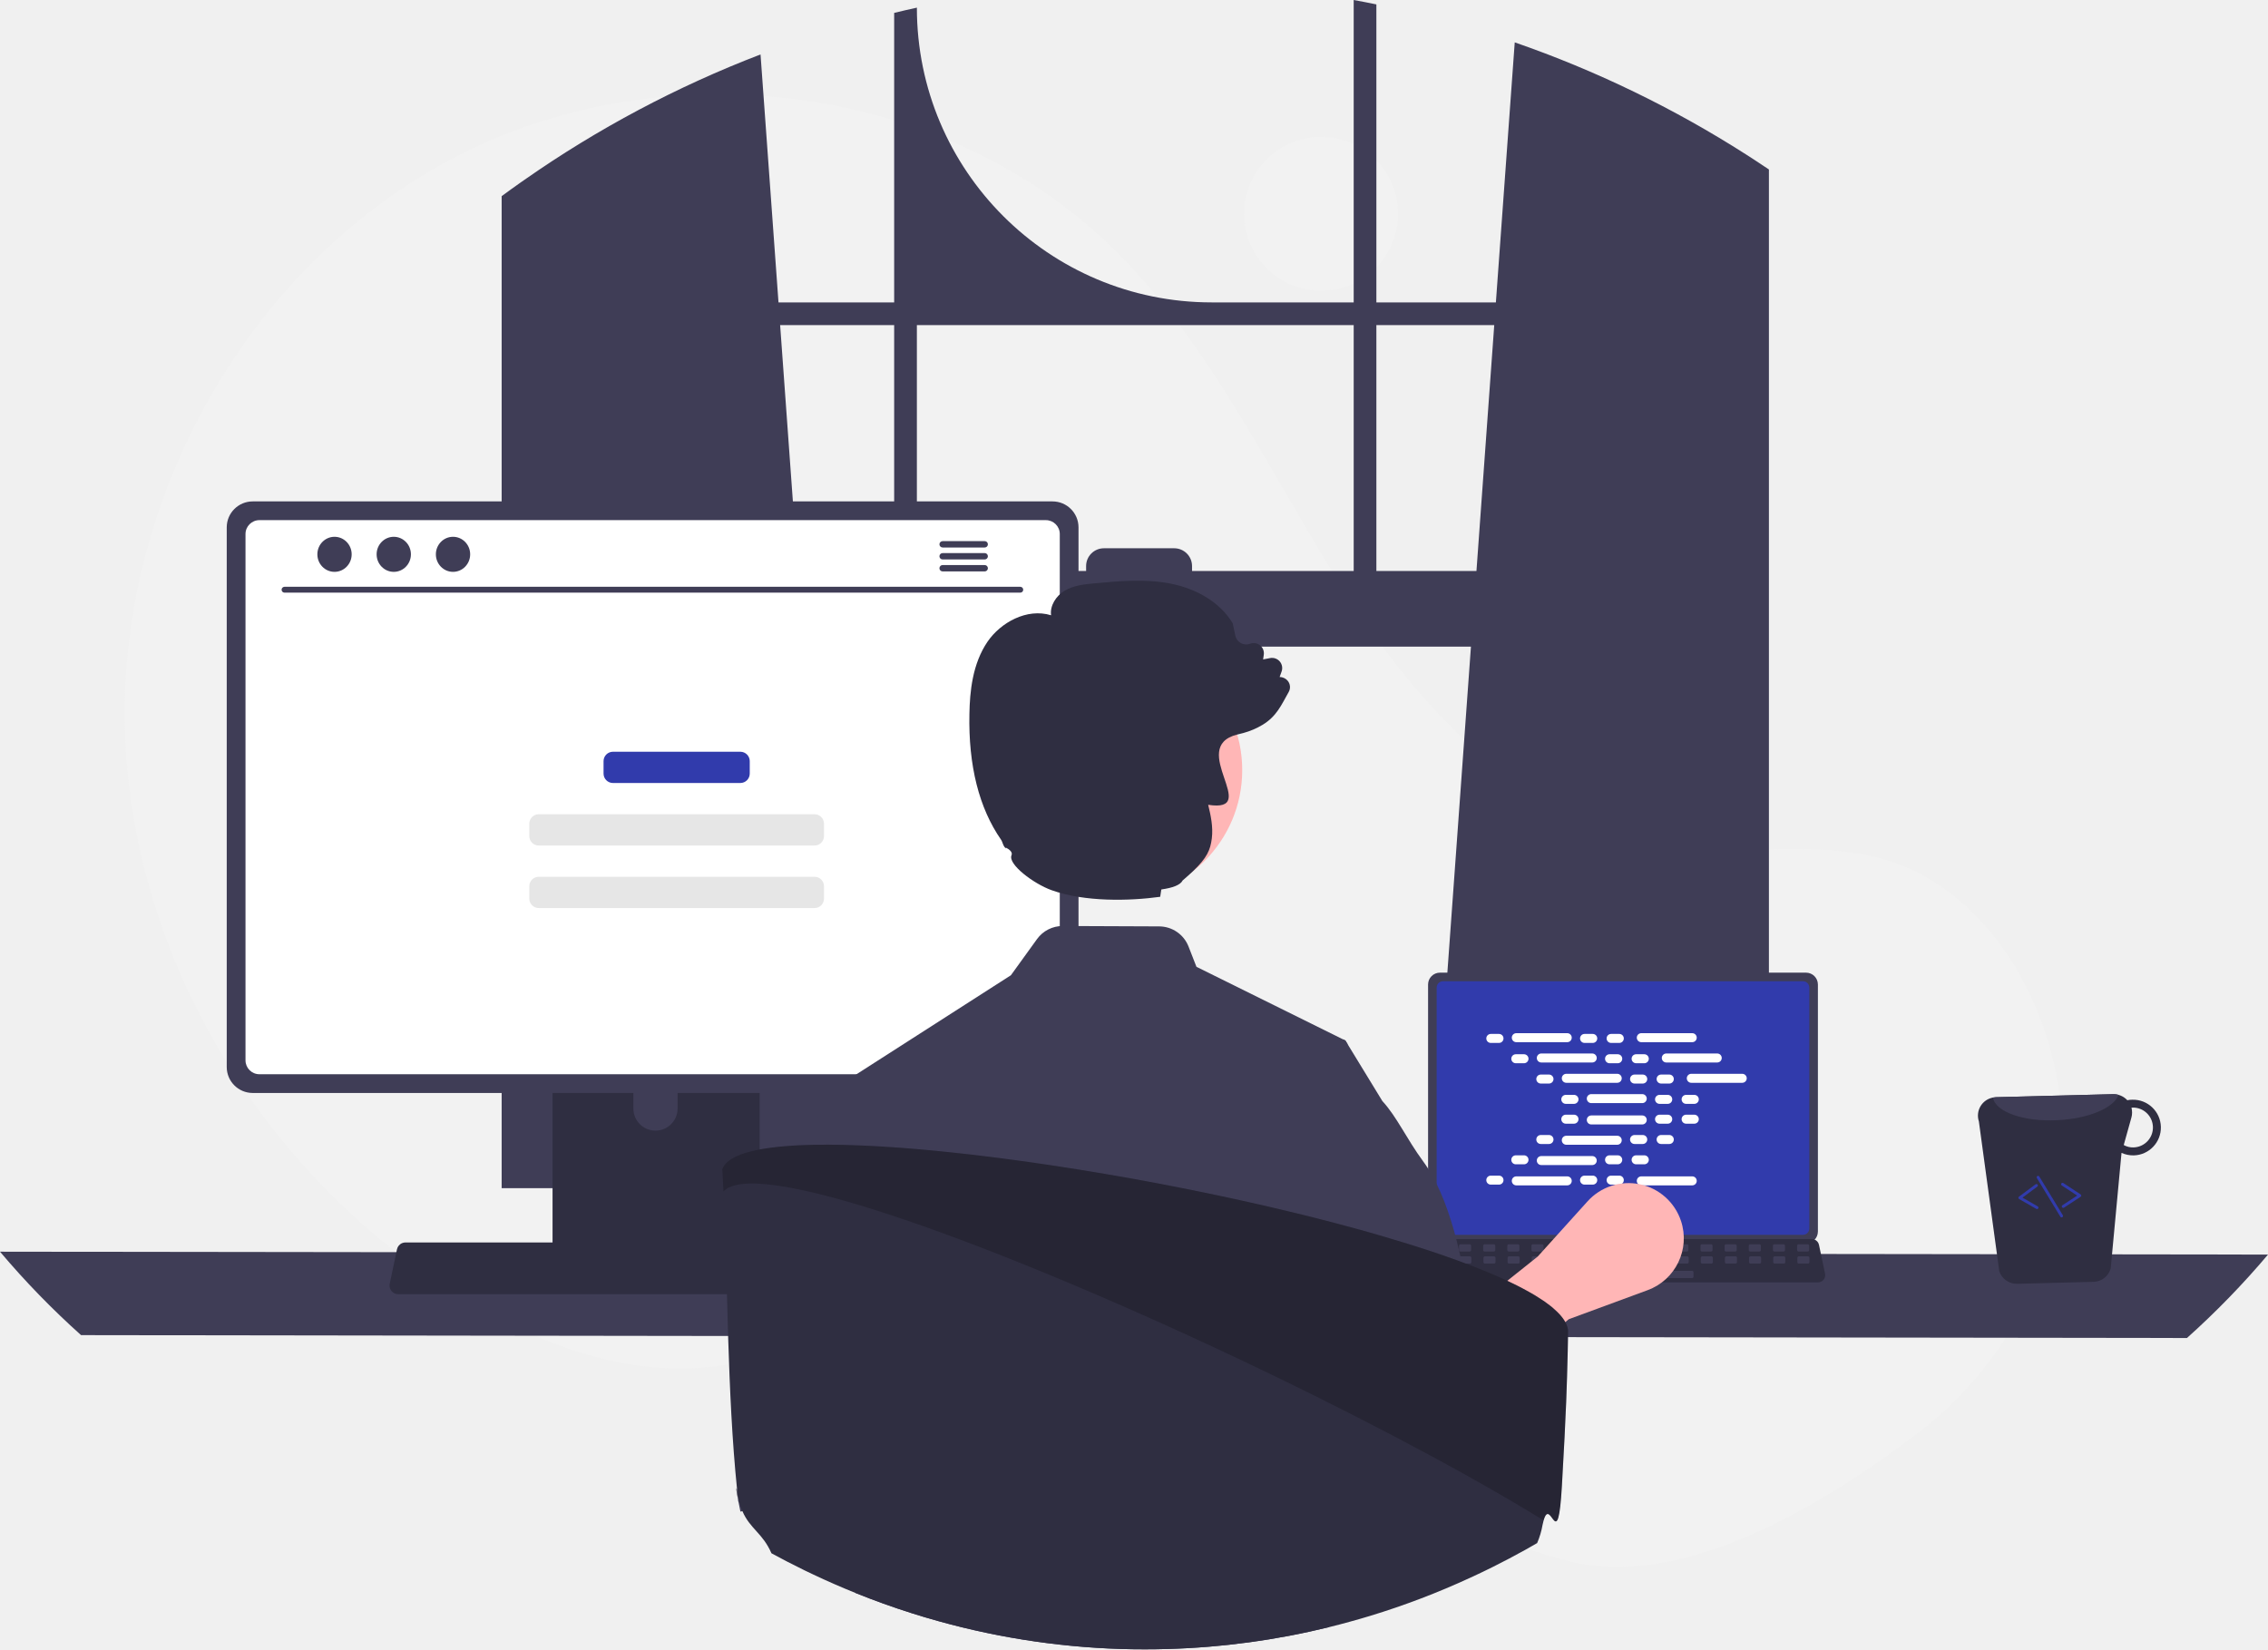
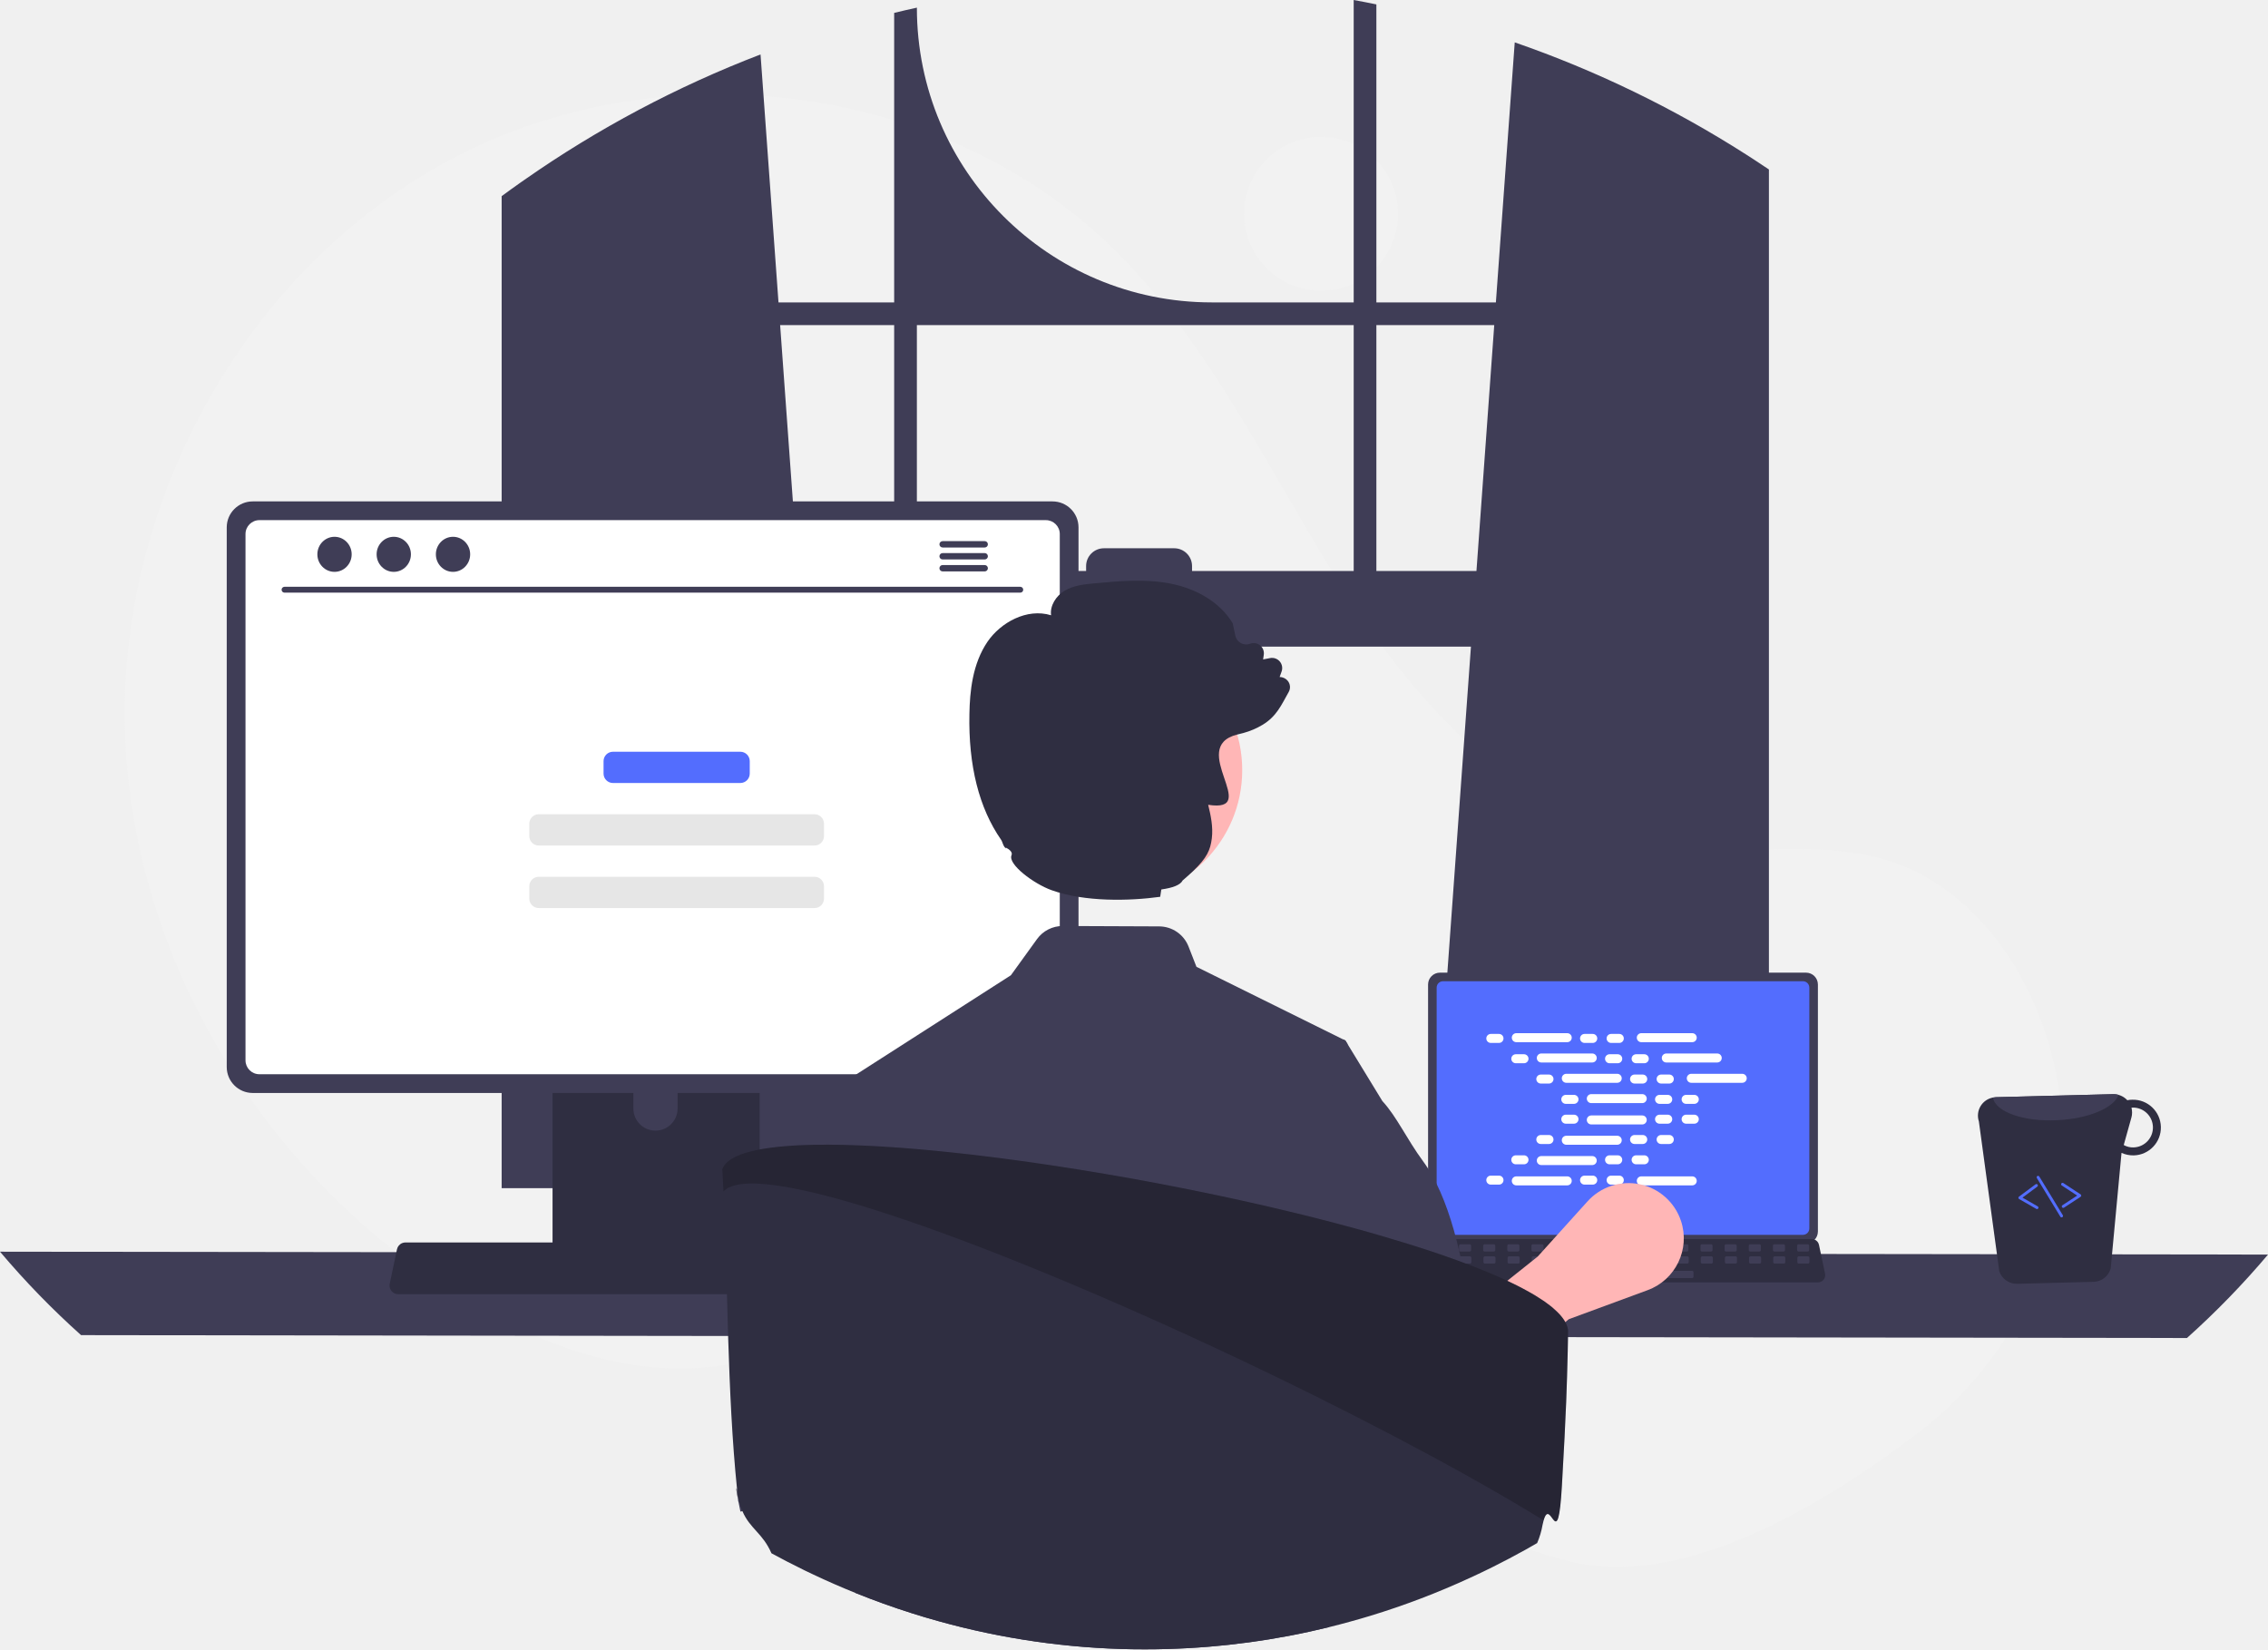
<svg xmlns="http://www.w3.org/2000/svg" data-name="Layer 1" width="786.82" height="572.258" viewBox="0 0 786.82 572.258">
  <circle cx="458.321" cy="74.182" r="26.701" fill="#f2f2f2" />
  <path d="M872.038,661.023c39.688-30.229,58.644-81.025,46.776-129.482q-.442-1.806-.934-3.604c-7.867-28.763-27.332-56.101-55.7-65.291-23.82-7.717-49.82-1.783-74.669-4.851-48.781-6.024-86.601-45.494-113.211-86.819-26.611-41.325-47.062-87.583-82.422-121.724-58.285-56.275-153.362-68.391-225.627-31.76C293.987,254.121,247.955,335.391,249.918,416.386c1.963,80.995,50.046,158.432,119.875,199.517,25.652,15.093,55.321,25.785,84.848,22.044,25.62-3.246,48.899-17.013,74.399-21.1,40.091-6.426,79.927,11.701,114.603,32.824,34.676,21.123,68.17,46.16,107.574,55.952C789.478,715.131,836.881,687.801,872.038,661.023Z" transform="translate(-206.59 -163.8711)" fill="#f2f2f2" />
  <path d="M815.016,219.191c-.87-.58-1.75-1.13-2.62-1.69a380.24,380.24,0,0,0-80.31-38.93l-6.54,90.22h-41.46v-103.39c-2.61-.54-5.24-1.05-7.87-1.53v104.92H626.946A102.27,102.27,0,0,1,524.676,166.521v-0c-2.64.57-5.26,1.18-7.88,1.83v100.44h-40.13l-6.23-86.03a380.858,380.858,0,0,0-81.94,43.53c-.44.3-.88.61-1.31.91-2.21,1.55-4.39,3.13-6.56,4.73v344.19h118.27l-2.09-28.95-11.5-158.95h231.59l-11.5,158.95-2.09,28.95h116.96v-353.45Q817.656,220.901,815.016,219.191Zm-298.22,142.78h-33.39l-6.17-85.3h39.56Zm159.42,0h-56.08v-1.69a6.18,6.18,0,0,0-6.19-6.18h-24.38a6.178,6.178,0,0,0-6.18,6.18v1.69h-58.71v-85.3h151.54Zm7.87,0v-85.3h40.89l-6.17,85.3Z" transform="translate(-206.59 -163.8711)" fill="#3f3d56" />
  <path d="M206.59,598.162a289.003,289.003,0,0,0,28.12,28.95l730.58,1a289.003,289.003,0,0,0,28.12-28.95Z" transform="translate(-206.59 -163.8711)" fill="#3f3d56" />
  <path d="M702.02,505.462v85.704a4.122,4.122,0,0,0,4.119,4.119H833.143a4.122,4.122,0,0,0,4.119-4.119v-85.704a4.124,4.124,0,0,0-4.119-4.115H706.139A4.124,4.124,0,0,0,702.02,505.462Z" transform="translate(-206.59 -163.8711)" fill="#3f3d56" />
-   <path d="M704.999,506.529V590.109a2.205,2.205,0,0,0,2.201,2.201H832.086a2.205,2.205,0,0,0,2.201-2.201V506.529a2.206,2.206,0,0,0-2.201-2.206H707.201A2.206,2.206,0,0,0,704.999,506.529Z" transform="translate(-206.59 -163.8711)" fill="#313bac" />
+   <path d="M704.999,506.529V590.109a2.205,2.205,0,0,0,2.201,2.201H832.086a2.205,2.205,0,0,0,2.201-2.201V506.529a2.206,2.206,0,0,0-2.201-2.206H707.201A2.206,2.206,0,0,0,704.999,506.529Z" transform="translate(-206.59 -163.8711)" fill="#536dfe" />
  <path d="M699.364,607.881a2.47,2.47,0,0,0,1.943.93H837.299a2.502,2.502,0,0,0,2.446-3.016l-2.111-10.027a2.507,2.507,0,0,0-1.558-1.818,2.425,2.425,0,0,0-.888-.168H703.41a2.424,2.424,0,0,0-.888.168,2.507,2.507,0,0,0-1.558,1.818l-2.111,10.027A2.501,2.501,0,0,0,699.364,607.881Z" transform="translate(-206.59 -163.8711)" fill="#2f2e41" />
  <rect x="830.034" y="595.588" width="4.188" height="2.513" rx="0.488" transform="translate(1457.666 1029.819) rotate(-180)" fill="#3f3d56" />
  <rect x="821.657" y="595.588" width="4.188" height="2.513" rx="0.488" transform="translate(1440.912 1029.819) rotate(-180)" fill="#3f3d56" />
  <rect x="813.28" y="595.588" width="4.188" height="2.513" rx="0.488" transform="translate(1424.158 1029.819) rotate(-180)" fill="#3f3d56" />
  <rect x="804.903" y="595.588" width="4.188" height="2.513" rx="0.488" transform="translate(1407.404 1029.819) rotate(-180)" fill="#3f3d56" />
  <rect x="796.526" y="595.588" width="4.188" height="2.513" rx="0.488" transform="translate(1390.65 1029.819) rotate(-180)" fill="#3f3d56" />
  <rect x="788.149" y="595.588" width="4.188" height="2.513" rx="0.488" transform="translate(1373.896 1029.819) rotate(-180)" fill="#3f3d56" />
  <rect x="779.772" y="595.588" width="4.188" height="2.513" rx="0.488" transform="translate(1357.142 1029.819) rotate(-180)" fill="#3f3d56" />
  <rect x="771.395" y="595.588" width="4.188" height="2.513" rx="0.488" transform="translate(1340.388 1029.819) rotate(-180)" fill="#3f3d56" />
  <rect x="763.018" y="595.588" width="4.188" height="2.513" rx="0.488" transform="translate(1323.634 1029.819) rotate(-180)" fill="#3f3d56" />
  <rect x="754.641" y="595.588" width="4.188" height="2.513" rx="0.488" transform="translate(1306.88 1029.819) rotate(-180)" fill="#3f3d56" />
  <rect x="746.264" y="595.588" width="4.188" height="2.513" rx="0.488" transform="translate(1290.126 1029.819) rotate(-180)" fill="#3f3d56" />
  <rect x="737.887" y="595.588" width="4.188" height="2.513" rx="0.488" transform="translate(1273.372 1029.819) rotate(-180)" fill="#3f3d56" />
  <rect x="729.51" y="595.588" width="4.188" height="2.513" rx="0.488" transform="translate(1256.618 1029.819) rotate(-180)" fill="#3f3d56" />
  <rect x="721.133" y="595.588" width="4.188" height="2.513" rx="0.488" transform="translate(1239.865 1029.819) rotate(-180)" fill="#3f3d56" />
  <rect x="712.756" y="595.588" width="4.188" height="2.513" rx="0.488" transform="translate(1223.111 1029.819) rotate(-180)" fill="#3f3d56" />
  <rect x="704.379" y="595.588" width="4.188" height="2.513" rx="0.488" transform="translate(1206.357 1029.819) rotate(-180)" fill="#3f3d56" />
  <rect x="830.133" y="599.777" width="4.188" height="2.513" rx="0.488" transform="translate(1457.864 1038.196) rotate(-180)" fill="#3f3d56" />
  <rect x="821.756" y="599.777" width="4.188" height="2.513" rx="0.488" transform="translate(1441.11 1038.196) rotate(-180)" fill="#3f3d56" />
  <rect x="813.379" y="599.777" width="4.188" height="2.513" rx="0.488" transform="translate(1424.356 1038.196) rotate(-180)" fill="#3f3d56" />
  <rect x="805.002" y="599.777" width="4.188" height="2.513" rx="0.488" transform="translate(1407.602 1038.196) rotate(-180)" fill="#3f3d56" />
  <rect x="796.625" y="599.777" width="4.188" height="2.513" rx="0.488" transform="translate(1390.848 1038.196) rotate(-180)" fill="#3f3d56" />
  <rect x="788.248" y="599.777" width="4.188" height="2.513" rx="0.488" transform="translate(1374.094 1038.196) rotate(-180)" fill="#3f3d56" />
  <rect x="779.871" y="599.777" width="4.188" height="2.513" rx="0.488" transform="translate(1357.34 1038.196) rotate(-180)" fill="#3f3d56" />
  <rect x="771.494" y="599.777" width="4.188" height="2.513" rx="0.488" transform="translate(1340.586 1038.196) rotate(-180)" fill="#3f3d56" />
  <rect x="763.117" y="599.777" width="4.188" height="2.513" rx="0.488" transform="translate(1323.832 1038.196) rotate(-180)" fill="#3f3d56" />
  <rect x="754.74" y="599.777" width="4.188" height="2.513" rx="0.488" transform="translate(1307.078 1038.196) rotate(-180)" fill="#3f3d56" />
  <rect x="746.363" y="599.777" width="4.188" height="2.513" rx="0.488" transform="translate(1290.324 1038.196) rotate(-180)" fill="#3f3d56" />
  <rect x="737.986" y="599.777" width="4.188" height="2.513" rx="0.488" transform="translate(1273.57 1038.196) rotate(-180)" fill="#3f3d56" />
  <rect x="729.609" y="599.777" width="4.188" height="2.513" rx="0.488" transform="translate(1256.816 1038.196) rotate(-180)" fill="#3f3d56" />
  <rect x="721.232" y="599.777" width="4.188" height="2.513" rx="0.488" transform="translate(1240.062 1038.196) rotate(-180)" fill="#3f3d56" />
  <rect x="712.855" y="599.777" width="4.188" height="2.513" rx="0.488" transform="translate(1223.309 1038.196) rotate(-180)" fill="#3f3d56" />
  <rect x="704.478" y="599.777" width="4.188" height="2.513" rx="0.488" transform="translate(1206.555 1038.196) rotate(-180)" fill="#3f3d56" />
  <rect x="760.604" y="604.803" width="33.508" height="2.513" rx="0.488" transform="translate(1348.126 1048.248) rotate(-180)" fill="#3f3d56" />
  <rect x="515.631" y="358.737" width="5.966" height="3.122" rx="1.561" fill="#fff" />
  <rect x="548.154" y="358.737" width="5.966" height="3.122" rx="1.561" fill="#fff" />
  <rect x="557.369" y="358.737" width="5.966" height="3.122" rx="1.561" fill="#fff" />
  <rect x="524.477" y="358.477" width="20.796" height="3.122" rx="1.561" fill="#fff" />
  <rect x="567.841" y="358.477" width="20.796" height="3.122" rx="1.561" fill="#fff" />
  <rect x="524.304" y="365.784" width="5.966" height="3.122" rx="1.561" fill="#fff" />
  <rect x="556.827" y="365.784" width="5.966" height="3.122" rx="1.561" fill="#fff" />
  <rect x="566.042" y="365.784" width="5.966" height="3.122" rx="1.561" fill="#fff" />
  <rect x="533.15" y="365.523" width="20.796" height="3.122" rx="1.561" fill="#fff" />
  <rect x="576.514" y="365.523" width="20.796" height="3.122" rx="1.561" fill="#fff" />
  <rect x="532.977" y="372.83" width="5.966" height="3.122" rx="1.561" fill="#fff" />
  <rect x="565.5" y="372.83" width="5.966" height="3.122" rx="1.561" fill="#fff" />
  <rect x="574.715" y="372.83" width="5.966" height="3.122" rx="1.561" fill="#fff" />
  <rect x="541.823" y="372.57" width="20.796" height="3.122" rx="1.561" fill="#fff" />
  <rect x="585.187" y="372.57" width="20.796" height="3.122" rx="1.561" fill="#fff" />
  <rect x="541.649" y="379.877" width="5.966" height="3.122" rx="1.561" fill="#fff" />
  <rect x="574.172" y="379.877" width="5.966" height="3.122" rx="1.561" fill="#fff" />
  <rect x="583.387" y="379.877" width="5.966" height="3.122" rx="1.561" fill="#fff" />
  <rect x="550.496" y="379.617" width="20.796" height="3.122" rx="1.561" fill="#fff" />
  <rect x="548.154" y="407.898" width="5.966" height="3.122" rx="1.561" fill="#fff" />
  <rect x="557.369" y="407.898" width="5.966" height="3.122" rx="1.561" fill="#fff" />
  <rect x="567.841" y="408.158" width="20.796" height="3.122" rx="1.561" fill="#fff" />
  <rect x="515.631" y="407.898" width="5.966" height="3.122" rx="1.561" fill="#fff" />
  <rect x="524.477" y="408.158" width="20.796" height="3.122" rx="1.561" fill="#fff" />
  <rect x="524.304" y="400.851" width="5.966" height="3.122" rx="1.561" fill="#fff" />
  <rect x="556.827" y="400.851" width="5.966" height="3.122" rx="1.561" fill="#fff" />
  <rect x="566.042" y="400.851" width="5.966" height="3.122" rx="1.561" fill="#fff" />
  <rect x="533.15" y="401.111" width="20.796" height="3.122" rx="1.561" fill="#fff" />
  <rect x="532.977" y="393.804" width="5.966" height="3.122" rx="1.561" fill="#fff" />
  <rect x="565.5" y="393.804" width="5.966" height="3.122" rx="1.561" fill="#fff" />
  <rect x="574.715" y="393.804" width="5.966" height="3.122" rx="1.561" fill="#fff" />
  <rect x="541.823" y="394.064" width="20.796" height="3.122" rx="1.561" fill="#fff" />
  <rect x="541.649" y="386.758" width="5.966" height="3.122" rx="1.561" fill="#fff" />
  <rect x="574.172" y="386.758" width="5.966" height="3.122" rx="1.561" fill="#fff" />
  <rect x="583.387" y="386.758" width="5.966" height="3.122" rx="1.561" fill="#fff" />
  <rect x="550.496" y="387.018" width="20.796" height="3.122" rx="1.561" fill="#fff" />
  <path d="M711.507,654.353l-13.35-21.102,41.902-33.403,17.295-19.161a19.161,19.161,0,0,1,32.418,6.828h0a19.161,19.161,0,0,1-11.57,23.991l-27.349,10.075Z" transform="translate(-206.59 -163.8711)" fill="#ffb6b6" />
  <path d="M398.28,501.352v102.56h71.85v-102.56a3.448,3.448,0,0,0-2.43-3.3,3.175,3.175,0,0,0-1.03-.16H401.75A3.463,3.463,0,0,0,398.28,501.352Zm28.04,35.24a7.67,7.67,0,0,1,15.34,0v11.9a7.67,7.67,0,0,1-15.34,0Z" transform="translate(-206.59 -163.8711)" fill="#2f2e41" />
  <path d="M398.06,600.632v9.89a1.946,1.946,0,0,0,1.93,1.94h68.43a1.94,1.94,0,0,0,1.93-1.94v-9.89Z" transform="translate(-206.59 -163.8711)" fill="#3f3d56" />
  <path d="M285.25,346.832V534.092a9.007,9.007,0,0,0,9,9h277.5a9.007,9.007,0,0,0,9-9V346.832a9.011,9.011,0,0,0-9-8.99H294.25A9.012,9.012,0,0,0,285.25,346.832Z" transform="translate(-206.59 -163.8711)" fill="#3f3d56" />
  <path d="M291.76,349.162v182.62a4.818,4.818,0,0,0,4.81,4.81H569.44a4.818,4.818,0,0,0,4.81-4.81v-182.62a4.82,4.82,0,0,0-4.81-4.82H296.57A4.821,4.821,0,0,0,291.76,349.162Z" transform="translate(-206.59 -163.8711)" fill="#fff" />
  <path d="M342.4,611.792a2.948,2.948,0,0,0,2.32,1.11h162.34a2.987,2.987,0,0,0,2.92-3.6l-2.52-11.97a2.993,2.993,0,0,0-1.86-2.17,2.895,2.895,0,0,0-1.06-.2H347.23a2.894,2.894,0,0,0-1.06.2,2.992,2.992,0,0,0-1.86,2.17l-2.52,11.97A2.985,2.985,0,0,0,342.4,611.792Z" transform="translate(-206.59 -163.8711)" fill="#2f2e41" />
  <path d="M560.585,369.499H305.261a1.016,1.016,0,0,1,0-2.031H560.585a1.016,1.016,0,0,1,0,2.031Z" transform="translate(-206.59 -163.8711)" fill="#3f3d56" />
  <ellipse cx="116.051" cy="192.33" rx="5.95" ry="6.083" fill="#3f3d56" />
  <ellipse cx="136.607" cy="192.33" rx="5.95" ry="6.083" fill="#3f3d56" />
  <ellipse cx="157.163" cy="192.33" rx="5.95" ry="6.083" fill="#3f3d56" />
  <path d="M548.206,351.622h-14.6a1.105,1.105,0,0,0,0,2.21h14.6a1.105,1.105,0,0,0,0-2.21Z" transform="translate(-206.59 -163.8711)" fill="#3f3d56" />
  <path d="M548.206,355.772h-14.6a1.105,1.105,0,0,0,0,2.21h14.6a1.105,1.105,0,0,0,0-2.21Z" transform="translate(-206.59 -163.8711)" fill="#3f3d56" />
  <path d="M548.206,359.922h-14.6a1.105,1.105,0,0,0,0,2.21h14.6a1.105,1.105,0,0,0,0-2.21Z" transform="translate(-206.59 -163.8711)" fill="#3f3d56" />
  <path d="M900.186,604.972a6.416,6.416,0,0,0,6.183,4.331l26.492-.682a6.329,6.329,0,0,0,5.981-4.657l3.749-40.087a9.794,9.794,0,0,0,4.238.871,9.661,9.661,0,1,0-.485-19.317,8.184,8.184,0,0,0-1.736.181,6.548,6.548,0,0,0-4.874-2.103l-40.751,1.052a5.853,5.853,0,0,0-1.005.125,6.365,6.365,0,0,0-4.873,8.265Zm43.173-43.817,2.668-9.553a6.506,6.506,0,0,0,.02-3.375c.129-0.0.244-.062.373-.062a6.91,6.91,0,0,1,.324,13.817A6.505,6.505,0,0,1,943.359,561.156Z" transform="translate(-206.59 -163.8711)" fill="#2f2e41" />
  <path d="M897.978,544.686c.868,4.964,10.629,8.454,22.366,7.847,10.793-.497,19.617-4.287,21.234-8.778a6.025,6.025,0,0,0-1.844-.246l-40.751,1.052A5.853,5.853,0,0,0,897.978,544.686Z" transform="translate(-206.59 -163.8711)" fill="#3f3d56" />
-   <path d="M922.494,582.944a.497.497,0,0,0,.151-.066l5.753-3.766a.499.499,0,0,0,0-.836l-5.98-3.917a.5.5,0,1,0-.548.836l5.341,3.498-5.114,3.348a.5.5,0,0,0,.396.903Z" transform="translate(-206.59 -163.8711)" fill="#313bac" />
-   <path d="M913.408,583.363a.5.5,0,0,0,.126-.918l-5.303-3.04,5.126-3.807a.5.5,0,1,0-.596-.802l-5.739,4.263a.5.5,0,0,0,.049.835l5.965,3.42A.5.5,0,0,0,913.408,583.363Z" transform="translate(-206.59 -163.8711)" fill="#313bac" />
-   <path d="M921.922,586.244a.482.482,0,0,0,.137-.058.5.5,0,0,0,.168-.687l-8.155-13.408a.5.5,0,0,0-.854.521l8.155,13.408A.5.5,0,0,0,921.922,586.244Z" transform="translate(-206.59 -163.8711)" fill="#313bac" />
-   <rect x="209.385" y="260.827" width="50.719" height="10.846" rx="3.264" fill="#313bac" />
+   <path d="M922.494,582.944a.497.497,0,0,0,.151-.066l5.753-3.766a.499.499,0,0,0,0-.836l-5.98-3.917a.5.5,0,1,0-.548.836l5.341,3.498-5.114,3.348a.5.5,0,0,0,.396.903Z" transform="translate(-206.59 -163.8711)" fill="#536dfe" />
+   <path d="M913.408,583.363a.5.5,0,0,0,.126-.918l-5.303-3.04,5.126-3.807a.5.5,0,1,0-.596-.802l-5.739,4.263a.5.5,0,0,0,.049.835l5.965,3.42A.5.5,0,0,0,913.408,583.363Z" transform="translate(-206.59 -163.8711)" fill="#536dfe" />
+   <path d="M921.922,586.244a.482.482,0,0,0,.137-.058.5.5,0,0,0,.168-.687l-8.155-13.408a.5.5,0,0,0-.854.521l8.155,13.408A.5.5,0,0,0,921.922,586.244Z" transform="translate(-206.59 -163.8711)" fill="#536dfe" />
+   <rect x="209.385" y="260.827" width="50.719" height="10.846" rx="3.264" fill="#536dfe" />
  <rect x="183.626" y="282.519" width="102.236" height="10.846" rx="3.264" fill="#e6e6e6" />
  <rect x="183.626" y="304.21" width="102.236" height="10.846" rx="3.264" fill="#e6e6e6" />
  <path d="M497.301,540.717l.217.684.011.023,6.525,19.838,7.506,22.861,14.123,42.961.137,6.673v.023l1.049,53.684-2.909,7.278,3.274,11.932s-1.506-18.037-9.582-7.679c-4.574,5.886-9.925,11.91-14.317,17.556q9.6,3.884,19.507,7.027c1.426.456,2.863.89,4.301,1.323q.462.137.924.274a266.863,266.863,0,0,0,67.351,10.826c1.186.034,2.35.057,3.479.08.399.011.787.023,1.175.023,1.278.011,2.544.023,3.822.023q3.867,0,7.7-.114a266.853,266.853,0,0,0,56.091-7.586c-.125-7.586-.468-16.45-.958-25.918-.228-4.643-5.35-9.674-5.658-14.533-.217-3.65,4.381-7.084,4.141-10.792-1.551-22.827-3.491-14.064-4.928-30.229q-.222-2.379-.411-4.552c-.924-10.381-1.563-16.872-1.563-16.872l6.137-38.683,9.639-60.734-.742-1.221-.833-.411-50.844-25.165-2.761-7.073a10.979,10.979,0,0,0-10.141-6.947l-33.493-.137a10.931,10.931,0,0,0-8.909,4.529l-9.069,12.56Z" transform="translate(-206.59 -163.8711)" fill="#3f3d56" />
  <path d="M533.407,617.525,525.82,633.758l-5.179,11.088-8.909,46.646-4.46,4.734L503.45,679.467l-39.998,8.881c-1.312-7.29-.351.247-1.161-7.75.228-.228.468-.456.707-.685.639-.593,1.175-1.152,1.164-1.688-.456-27.584.913-74.526,12.343-102.966a60.053,60.053,0,0,1,7.027-13.107c.228-.308.445-.616.662-.924,5.27-7.381,8.601-14.647,13.324-19.815v-.011a.53.53,0,0,0,.08-.08.157.157,0,0,0,.046-.034l32.443-17.203,1.392,39.105.992,28.109Z" transform="translate(-206.59 -163.8711)" fill="#3f3d56" />
  <path d="M650.391,622.135l9.476,20.275,3.307,7.061,8.907,46.642,4.446,4.723,3.83-16.755,1.8-.369,32.459-6.722,9.461,30.046a17.984,17.984,0,0,0-3.261-22.506c-.646-.585-1.184-1.154-1.169-1.692.538-32.443-1.446-91.684-19.367-116.066-5.692-7.738-9.107-15.445-14.076-20.829-.015-.015-.015-.031-.031-.031L674.081,526.114l-.738-1.215-.831-.415Z" transform="translate(-206.59 -163.8711)" fill="#3f3d56" />
  <circle id="a657ec4b-47ce-4d2a-9c58-81a811696ca9" data-name="Ellipse 5" cx="386.397" cy="267.201" r="44.558" fill="#ffb6b6" />
  <path d="M653.212,399.948a3.759,3.759,0,0,0-2.69-1.19l.67-1.86a3.528,3.528,0,0,0-3.96-4.7l-2.44.47.23-1.63a3.534,3.534,0,0,0-4.73-3.82,3.766,3.766,0,0,1-3.24-.23,3.846,3.846,0,0,1-1.92-2.61l-.85-4.1-.09-.22c-4.14-6.9-12.1-11.92-21.84-13.76-8.67-1.65-17.56-.81-26.13-.02-3.4.32-7.24.68-10.44,2.64-2.72,1.68-5.02,5.04-4.55,8.43-8.45-2.59-17.51,2.58-22,9.1-5.32,7.76-6.19,17.48-6.33,25.08-.38,17.98,3.33,32.69,11,43.73.56.8.7,2.47,1.81,3.03l-.23-.37c1.24.62,2.5,1.62,2.03,2.69-1.35,3.08,7.62,9.89,13.94,12.14,11.53,4.11,26.86,3.76,37.64,2.28l.38-2.55c3.89-.53,6.63-1.54,7.4-3.12,1.36-1.16,2.52-2.2,3.53-3.16l.01-.01c.02-.02.06-.05.08-.07,4.87-4.67,6-7.33,6.51-11.38.49-3.97-.38-8-1.27-11.63,18.74,2.9-7.38-19.96,10.08-24.38a5.434,5.434,0,0,1,.61-.15c.51-.12,1.02-.24,1.51-.38a26.448,26.448,0,0,0,6.72-2.87c4.88-2.97,6.49-6.91,9.01-11.35A3.427,3.427,0,0,0,653.212,399.948Z" transform="translate(-206.59 -163.8711)" fill="#2f2e41" />
  <path d="M750.582,625.308c-.01,1.75-.03,4.2-.11,7.23q-.015.63-.03,1.29c-.13,5.57-.26,10.24-.47,15.43-.01.36-.02.71-.04,1.07-.28,7.24-.72,15.67-1.48,29.02-1.41,24.66-3.87,3.39-6.34,12.04-.12.43-.25.94-.37,1.54a27.916,27.916,0,0,1-1.88,6.33c-1.31.78-2.66,1.53-3.99,2.28-3.79,2.11-7.64,4.14-11.52,6.07-2.18,1.08-4.37,2.14-6.57,3.16-.35.16-.69.32-1.03.47a270.887,270.887,0,0,1-34.75,13.26c-2.32.7-4.63,1.38-6.97,2.01-2.44.68-4.88,1.32-7.35,1.92a266.893,266.893,0,0,1-56.09,7.59c-2.55.08-5.12.11-7.7.11-1.28,0-2.54-.01-3.82-.02-.39,0-.78-.01-1.17-.02-1.13-.03-2.3-.05-3.48-.08a266.663,266.663,0,0,1-67.35-10.83l-.93-.27c-1.44-.44-2.87-.87-4.3-1.33q-9.9-3.135-19.51-7.02-7.335-2.955-14.5-6.34a.339.339,0,0,1-.12-.06c-1-.46-2.01-.94-3.01-1.43-.13-.07-.27-.14-.41-.21q-5.595-2.73-11.07-5.72c-3.07-7.05-7.39-8.4-10.07-14.6a25.874,25.874,0,0,1-1.68-5.74c0-.02-.01-.04-.01-.07.28,3.72-1.19-6.6-.01-.04-.01-.12-.02-.25-.03-.4-.03-.36-.07-.8-.13-1.35-3.43-33.49-3.21-71.79-4.7-103.35q-.15-3.06-.31-5.86c-.03-.62-.07-1.23-.11-1.83.07-.18.15-.37.24-.55a1.002,1.002,0,0,1,.07-.15,1.623,1.623,0,0,1,.1-.18c.02-.03.05-.07.07-.1a.917.917,0,0,1,.05-.1c.09-.14.19-.29.3-.43.05-.06.09-.11.14-.16a.808.808,0,0,1,.12-.14.637.637,0,0,1,.11-.13c.04-.04.08-.09.13-.14a.302.302,0,0,1,.08-.08,2.033,2.033,0,0,1,.26-.25,9.624,9.624,0,0,1,1.14-.9c.14-.09.29-.18.43-.28a19.135,19.135,0,0,1,3.17-1.52c.38-.14.76-.27,1.17-.41.15-.04.29-.09.44-.14.22-.07.44-.14.67-.19,1.14-.34,2.37-.63,3.7-.9.16-.03.33-.06.5-.1.24-.05.49-.09.74-.13.34-.06.69-.12,1.04-.18,2.97-.47,6.34-.82,10.06-1.05q.525-.03,1.05-.06c.41-.02.82-.04,1.24-.06.35-.02.71-.03,1.07-.04.35-.02.71-.03,1.08-.04,1.01-.03,2.05-.06,3.11-.08,3.02-.06,6.2-.04,9.54.03,1.55.04,3.13.08,4.75.15.11,0,.21.01.31.01,1.41.05,2.83.11,4.29.19,1.02.05,2.05.1,3.08.16.97.06,1.95.12,2.94.19.77.04,1.54.1,2.32.15.66.05,1.32.1,1.98.14l.9.06c.49.04.98.07,1.48.12,1.1.09,2.2.18,3.32.27,1.11.1,2.24.2,3.37.3s2.27.21,3.41.32c.12.01.23.02.34.03,1.04.11,2.08.21,3.13.32.24.02.49.04.73.07,1.001.101,2.022.218,3.032.326.31.033.618.066.929.1.791.086,1.572.161,2.368.254,1.05.12,2.12.23,3.16.37.81.09,1.62.18,2.43.28,1.27.15,2.56.31,3.85.48.49.06.98.12,1.47.19,3.68.46,7.4.97,11.18,1.5,5.73.81,11.55,1.69,17.41,2.64q8.805,1.425,17.71,3.01c1.5.27,3,.54,4.51.82q1.02.195,2.04.39c1.16.21,2.32.43,3.48.65,1.16.22,2.32.44,3.48.67,1.38.27,2.77.54,4.15.81,9.09,1.8,18.13,3.72,26.95,5.73,1.45.33,2.9.67,4.34,1q4.32,1.005,8.56,2.04c.78.18,1.55.37,2.32.56,1.92.48,3.84.96,5.73,1.45l.33.09c1.39.34,2.75.69,4.11,1.05q4.815,1.26,9.47,2.55,3.09.855,6.11,1.73c3.01.87,5.96,1.75,8.83,2.64.71.22,1.42.44,2.12.65,2.1.65,4.17,1.31,6.18,1.97,1.6.52,3.16,1.05,4.7,1.58q2.31.795,4.53,1.59c.95.34,1.89.7,2.83,1.04,1.35.5,2.68,1,3.98,1.5.4.15.79.31,1.18.46.25.11.49.2.73.3.47.19.95.37,1.41.56.47.18.93.37,1.39.57.45.18.91.37,1.35.56.45.18.89.37,1.33.57.37.15.73.31,1.08.47.71.31,1.42.62,2.11.94.34.16.68.31,1.02.47l.78.36c.11.06.22.11.33.16.25.12.51.25.76.37.58.27,1.15.56,1.71.83.75.38,1.48.76,2.18,1.13.71.38,1.4.76,2.06,1.13.11.06.21.12.32.18.15.08.3.17.45.25.51.29,1,.59,1.49.88.96.59,1.87,1.17,2.72,1.75.19.13.37.26.56.38.63.45,1.23.89,1.79,1.34,0,.01,0,.01.01.01.19.14.37.29.55.43.15.14.31.26.46.4.52.45,1,.88,1.44,1.32a5.667,5.667,0,0,1,.42.43,1.208,1.208,0,0,1,.16.16c.2.2.38.4.55.6a.553.553,0,0,1,.07.09c.24.28.46.56.67.84.1.14.21.28.3.42.12.17.24.35.34.52.09.14.17.29.25.43a7.257,7.257,0,0,1,.54,1.13,5.241,5.241,0,0,1,.27.82A5.844,5.844,0,0,1,750.582,625.308Z" transform="translate(-206.59 -163.8711)" fill="#2f2e41" />
  <path d="M750.582,625.308c-.01,1.75-.03,4.2-.11,7.23-.01.42-.03.85-.04,1.29-.1,4.25-.25,9.5-.46,15.43-.01.36-.02.71-.04,1.07-.28,7.24-.72,15.67-1.48,29.02-1.41,24.66-3.87,3.39-6.34,12.04-6.86-4.22-14.38-8.64-22.42-13.18q-2.175-1.23-4.39-2.47c-16.08-8.97-34.04-18.37-52.79-27.68-.74-.37-1.49-.74-2.23-1.1-42.95-21.23-89.83-41.88-127.81-55.66-7.33-2.66-14.33-5.06-20.91-7.17-13.86-4.43-25.84-7.53-35.06-8.87-9.6-1.4-16.23-.9-18.91,1.99q-.15-3.06-.31-5.86-.06-.93-.12-1.83c.062-.165.142-.322.22-.48.011-.023.019-.047.03-.07a1.002,1.002,0,0,1,.07-.15,1.623,1.623,0,0,1,.1-.18,1.06,1.06,0,0,1,.12-.2c.09-.14.19-.29.3-.43a3.483,3.483,0,0,1,.26-.3.637.637,0,0,1,.11-.13c.04-.04.08-.09.13-.14a.302.302,0,0,1,.08-.08,2.033,2.033,0,0,1,.26-.25,9.624,9.624,0,0,1,1.14-.9c.14-.09.29-.18.43-.28a19.135,19.135,0,0,1,3.17-1.52c.38-.14.76-.27,1.17-.41.15-.04.29-.09.44-.14.22-.07.44-.14.67-.19,1.14-.34,2.37-.63,3.7-.9.4-.08.82-.16,1.24-.23.34-.06.69-.12,1.04-.18,2.97-.47,6.34-.82,10.06-1.05q.525-.03,1.05-.06c.41-.02.82-.04,1.24-.06.35-.02.71-.03,1.07-.04.35-.02.71-.03,1.08-.04,1.01-.03,2.05-.06,3.11-.08,3.02-.05,6.2-.03,9.54.04,1.55.03,3.13.08,4.75.15.1,0,.21.01.31.01,1.41.04,2.84.11,4.29.18,1.02.05,2.05.1,3.08.16.97.06,1.95.12,2.94.19.77.04,1.54.1,2.32.15.66.05,1.32.1,1.98.14.79.06,1.58.12,2.38.18,1.1.09,2.2.18,3.32.27,1.11.1,2.24.2,3.37.3s2.27.21,3.41.32c.12.01.23.02.34.03,1.04.11,2.08.21,3.13.32q8.73.885,17.97,2.07,5.52.705,11.18,1.51c5.73.81,11.55,1.69,17.41,2.63q8.805,1.425,17.71,3.01c1.5.27,3,.54,4.51.82q2.76.51,5.52,1.04c1.16.22,2.32.44,3.48.67,1.38.27,2.77.54,4.15.81,9.09,1.8,18.13,3.72,26.95,5.73,1.45.33,2.9.67,4.34,1q4.32,1.005,8.56,2.04c.78.19,1.55.38,2.32.57q2.895.72,5.73,1.44v.01c.11.02.22.05.33.08,1.38.35,2.75.7,4.11,1.06q4.815,1.26,9.47,2.54c2.06.58,4.1,1.15,6.11,1.73,3.01.88,5.96,1.76,8.83,2.64.71.22,1.42.44,2.12.65q3.15.99,6.18,1.97c1.6.52,3.16,1.05,4.7,1.58q2.31.795,4.53,1.59c.96.34,1.9.69,2.83,1.03,1.36.5,2.68,1,3.98,1.51.4.15.79.31,1.18.46.73.28,1.44.57,2.14.86.47.18.93.37,1.39.57.45.18.91.37,1.35.56.45.18.89.37,1.33.57.37.15.73.31,1.08.47.71.31,1.42.62,2.11.94.34.16.68.31,1.02.47l.78.36c.11.06.22.11.33.16.85.4,1.67.8,2.47,1.2.75.38,1.48.76,2.18,1.13.83.44,1.62.87,2.38,1.31.15.08.3.17.45.25.51.29,1,.59,1.49.88.96.59,1.87,1.17,2.72,1.75.84.58,1.62,1.15,2.35,1.72,0,.01,0,.01.01.01.35.28.69.56,1.01.83.52.45,1,.88,1.44,1.32a5.667,5.667,0,0,1,.42.43,1.208,1.208,0,0,1,.16.16c.21.23.42.46.62.69.24.28.46.56.67.84.1.14.21.28.3.42.12.17.24.35.34.52.09.14.17.29.25.43a7.257,7.257,0,0,1,.54,1.13,6.053,6.053,0,0,1,.27.82A5.844,5.844,0,0,1,750.582,625.308Z" transform="translate(-206.59 -163.8711)" opacity="0.2" />
</svg>
